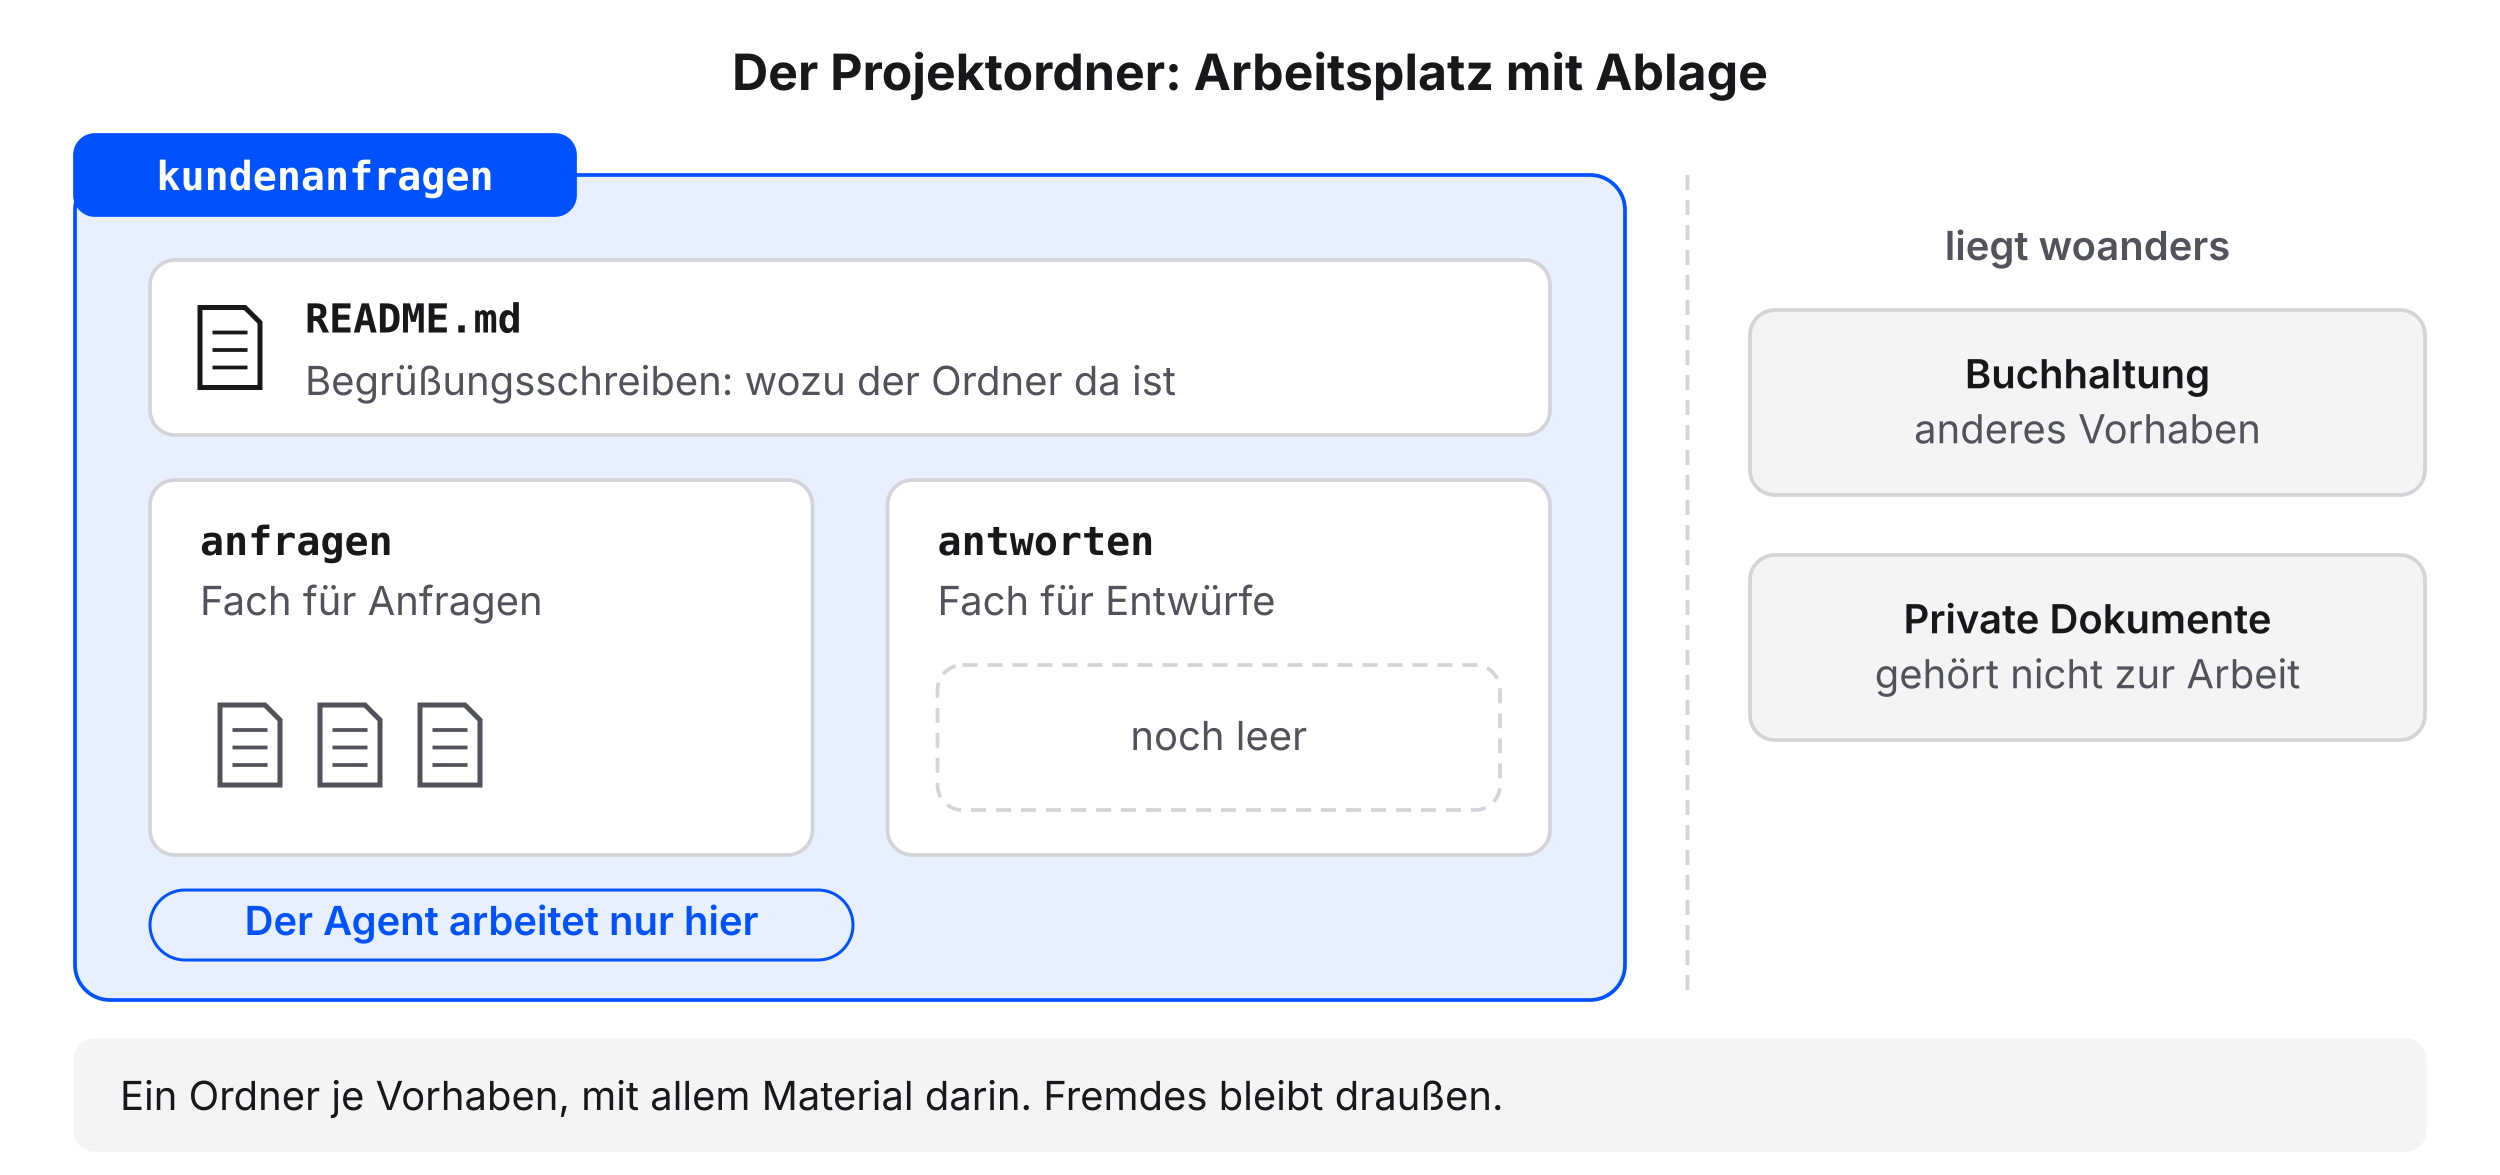
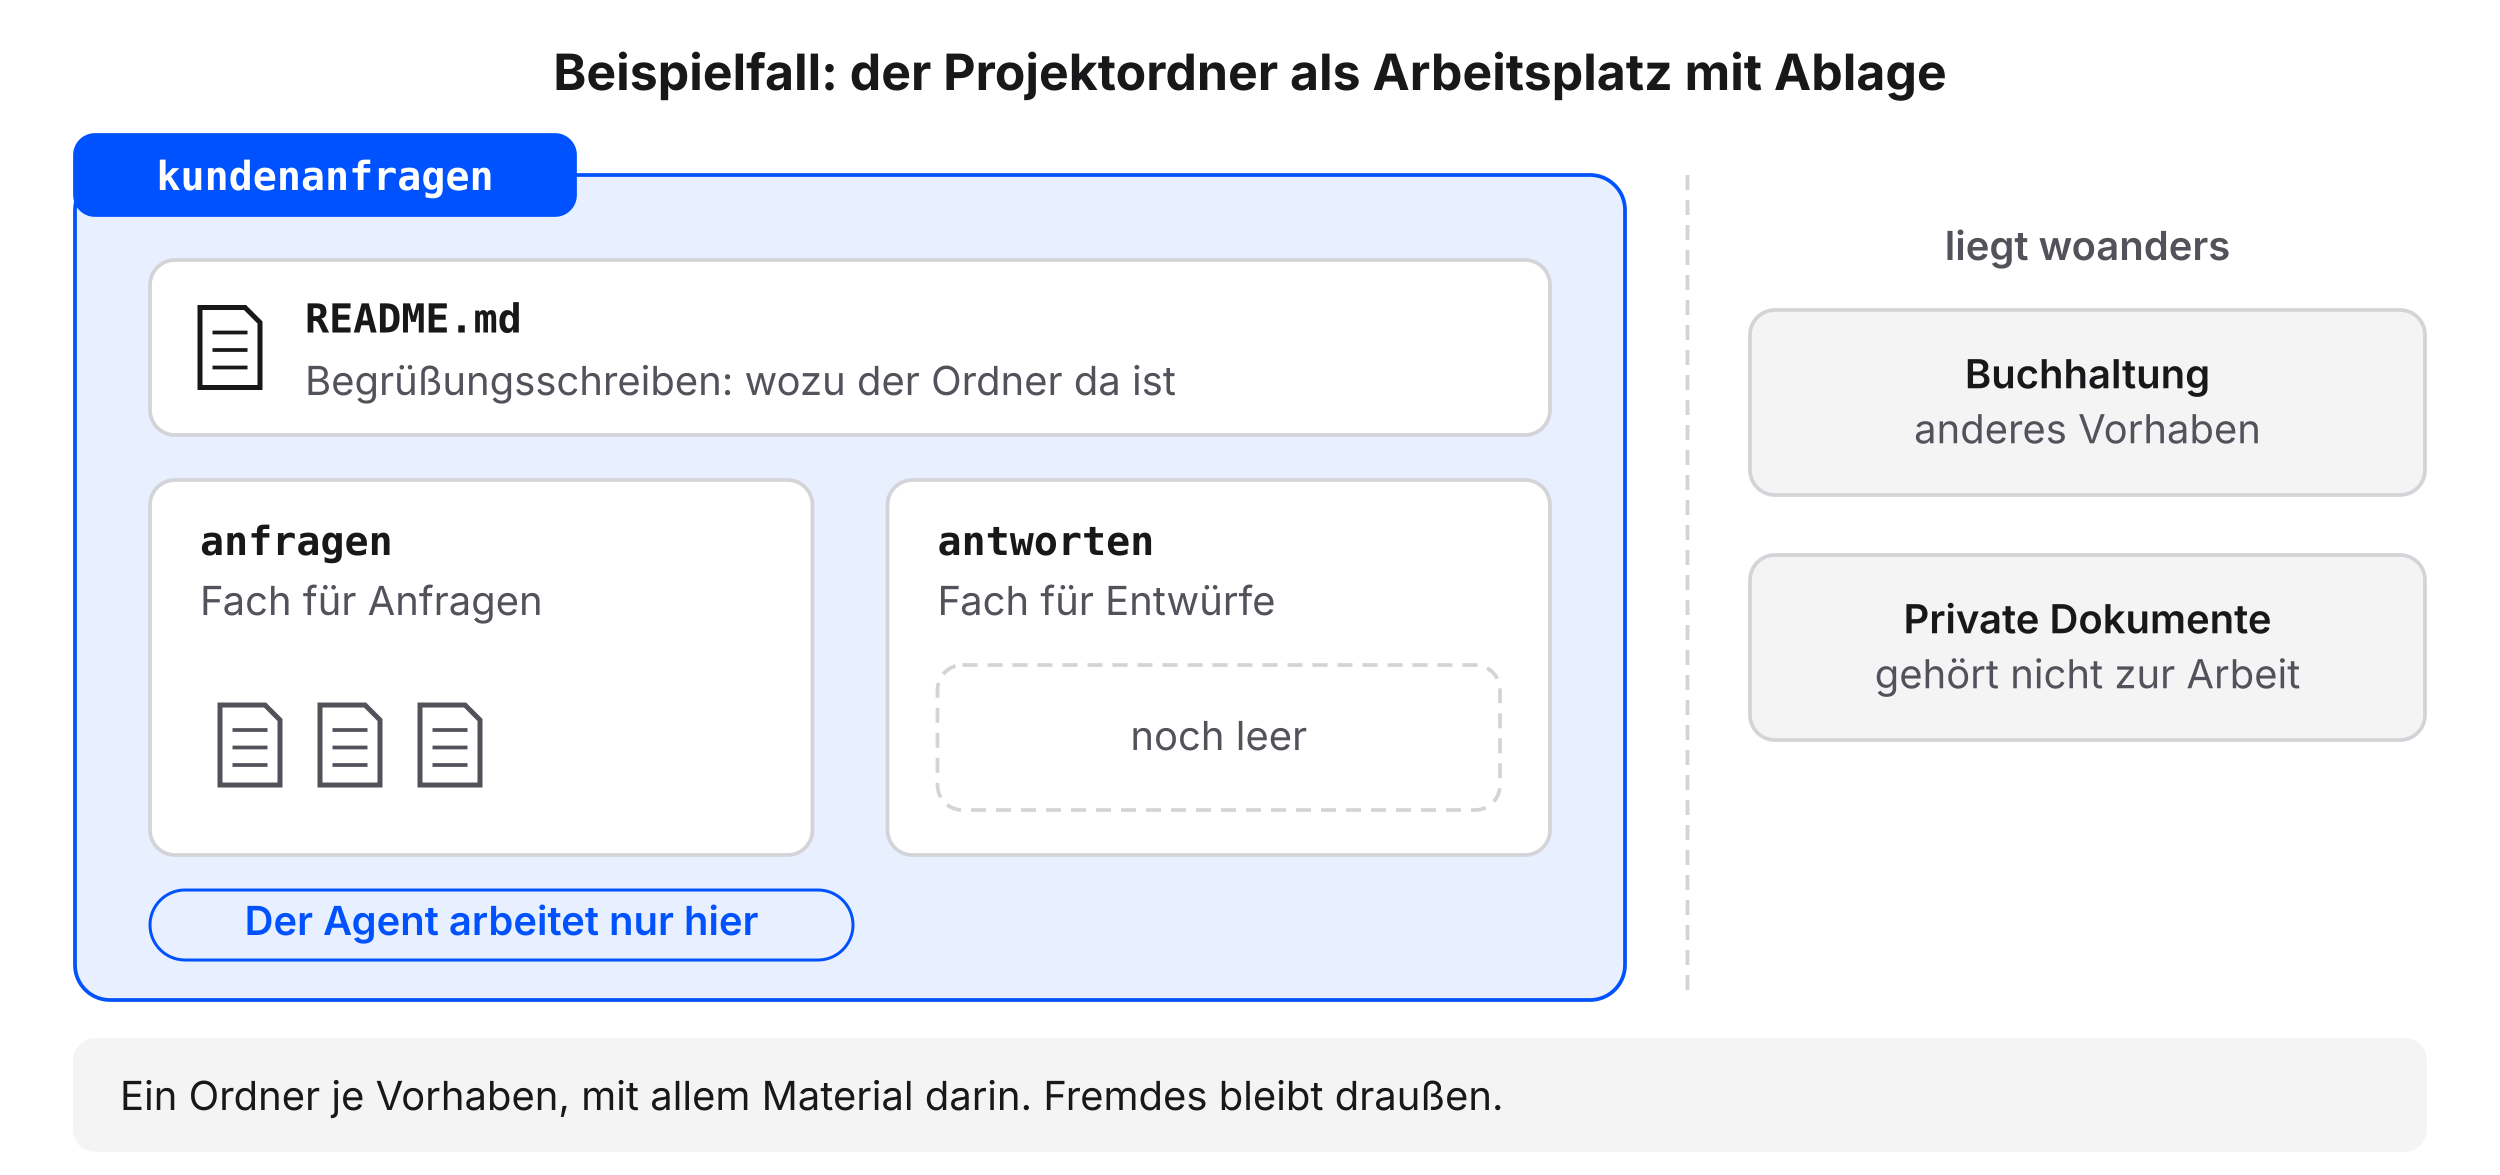
<svg xmlns="http://www.w3.org/2000/svg" viewBox="0 0 1000 470" width="1000" height="470">
  <defs>
    <marker id="a" viewBox="0 0 10 10" refX="9" refY="5" markerWidth="7" markerHeight="7" orient="auto">
      <path d="M0,0 L10,5 L0,10 z" fill="#52525b" />
    </marker>
    <marker id="ab" viewBox="0 0 10 10" refX="9" refY="5" markerWidth="7" markerHeight="7" orient="auto">
      <path d="M0,0 L10,5 L0,10 z" fill="#0052ff" />
    </marker>
  </defs>
  <rect width="1000" height="470" fill="#ffffff" />
-   <text x="500" y="36" font-family="Inter, Helvetica, Arial, sans-serif" font-size="20" font-weight="700" fill="#18181b" text-anchor="middle">Der Projektordner: Arbeitsplatz mit Ablage</text>
+   <text x="500" y="36" font-family="Inter, Helvetica, Arial, sans-serif" font-size="20" font-weight="700" fill="#18181b" text-anchor="middle">Beispielfall: der Projektordner als Arbeitsplatz mit Ablage</text>
  <rect x="30" y="70" width="620" height="330" rx="14" fill="#e8efff" stroke="#0052ff" stroke-width="1.5" />
  <rect x="30" y="54" width="200" height="32" rx="8" fill="#0052ff" stroke="#0052ff" stroke-width="1.5" />
  <text x="130" y="76" font-family="ui-monospace, Menlo, monospace" font-size="16" font-weight="700" fill="#ffffff" text-anchor="middle">kundenanfragen</text>
  <rect x="60" y="104" width="560" height="70" rx="10" fill="#ffffff" stroke="#d4d4d8" stroke-width="1.5" />
  <path d="M80,123 L98,123 L104,129 L104,155 L80,155 Z" stroke="#18181b" stroke-width="2" fill="#ffffff" />
  <line x1="85" y1="133" x2="99" y2="133" stroke="#18181b" stroke-width="1.5" />
  <line x1="85" y1="140" x2="99" y2="140" stroke="#18181b" stroke-width="1.5" />
  <line x1="85" y1="147" x2="99" y2="147" stroke="#18181b" stroke-width="1.5" />
  <text x="122" y="133" font-family="ui-monospace, Menlo, monospace" font-size="16" font-weight="600" fill="#18181b" text-anchor="start">README.md</text>
  <text x="122" y="158" font-family="Inter, Helvetica, Arial, sans-serif" font-size="16" font-weight="400" fill="#52525b" text-anchor="start">Begrüßungsschreiben: wozu der Ordner da ist</text>
  <rect x="60" y="192" width="265" height="150" rx="10" fill="#ffffff" stroke="#d4d4d8" stroke-width="1.5" />
  <text x="80" y="222" font-family="ui-monospace, Menlo, monospace" font-size="16" font-weight="600" fill="#18181b" text-anchor="start">anfragen</text>
  <text x="80" y="246" font-family="Inter, Helvetica, Arial, sans-serif" font-size="16" font-weight="400" fill="#52525b" text-anchor="start">Fach für Anfragen</text>
  <path d="M88,282 L106,282 L112,288 L112,314 L88,314 Z" stroke="#52525b" stroke-width="2" fill="#ffffff" />
  <line x1="93" y1="292" x2="107" y2="292" stroke="#52525b" stroke-width="1.5" />
  <line x1="93" y1="299" x2="107" y2="299" stroke="#52525b" stroke-width="1.5" />
  <line x1="93" y1="306" x2="107" y2="306" stroke="#52525b" stroke-width="1.5" />
  <path d="M128,282 L146,282 L152,288 L152,314 L128,314 Z" stroke="#52525b" stroke-width="2" fill="#ffffff" />
  <line x1="133" y1="292" x2="147" y2="292" stroke="#52525b" stroke-width="1.5" />
  <line x1="133" y1="299" x2="147" y2="299" stroke="#52525b" stroke-width="1.5" />
  <line x1="133" y1="306" x2="147" y2="306" stroke="#52525b" stroke-width="1.5" />
  <path d="M168,282 L186,282 L192,288 L192,314 L168,314 Z" stroke="#52525b" stroke-width="2" fill="#ffffff" />
  <line x1="173" y1="292" x2="187" y2="292" stroke="#52525b" stroke-width="1.5" />
  <line x1="173" y1="299" x2="187" y2="299" stroke="#52525b" stroke-width="1.5" />
  <line x1="173" y1="306" x2="187" y2="306" stroke="#52525b" stroke-width="1.5" />
  <rect x="355" y="192" width="265" height="150" rx="10" fill="#ffffff" stroke="#d4d4d8" stroke-width="1.5" />
  <text x="375" y="222" font-family="ui-monospace, Menlo, monospace" font-size="16" font-weight="600" fill="#18181b" text-anchor="start">antworten</text>
  <text x="375" y="246" font-family="Inter, Helvetica, Arial, sans-serif" font-size="16" font-weight="400" fill="#52525b" text-anchor="start">Fach für Entwürfe</text>
  <rect x="375" y="266" width="225" height="58" rx="10" fill="#ffffff" stroke="#d4d4d8" stroke-width="1.5" stroke-dasharray="6 4" />
  <text x="487.5" y="300" font-family="Inter, Helvetica, Arial, sans-serif" font-size="16" font-weight="400" fill="#52525b" text-anchor="middle">noch leer</text>
  <rect x="60" y="356" width="281.2" height="28" rx="14.0" fill="#e8efff" stroke="#0052ff" stroke-width="1.2" />
  <text x="200.6" y="374" font-family="Inter, Helvetica, Arial, sans-serif" font-size="16" font-weight="600" fill="#0052ff" text-anchor="middle">Der Agent arbeitet nur hier</text>
  <line x1="675" y1="70" x2="675" y2="400" stroke="#d4d4d8" stroke-width="1.5" stroke-dasharray="6 4" />
  <text x="835" y="104" font-family="Inter, Helvetica, Arial, sans-serif" font-size="16" font-weight="600" fill="#52525b" text-anchor="middle">liegt woanders</text>
  <rect x="700" y="124" width="270" height="74" rx="10" fill="#f4f4f5" stroke="#d4d4d8" stroke-width="1.5" />
  <text x="835.0" y="155.3" font-family="Inter, Helvetica, Arial, sans-serif" font-size="16" font-weight="600" fill="#18181b" text-anchor="middle">Buchhaltung</text>
  <text x="835.0" y="177.3" font-family="Inter, Helvetica, Arial, sans-serif" font-size="16" font-weight="400" fill="#52525b" text-anchor="middle">anderes Vorhaben</text>
  <rect x="700" y="222" width="270" height="74" rx="10" fill="#f4f4f5" stroke="#d4d4d8" stroke-width="1.5" />
  <text x="835.0" y="253.3" font-family="Inter, Helvetica, Arial, sans-serif" font-size="16" font-weight="600" fill="#18181b" text-anchor="middle">Private Dokumente</text>
  <text x="835.0" y="275.3" font-family="Inter, Helvetica, Arial, sans-serif" font-size="16" font-weight="400" fill="#52525b" text-anchor="middle">gehört nicht zur Arbeit</text>
  <rect x="30" y="416" width="940" height="44" rx="8" fill="#f4f4f5" stroke="#f4f4f5" stroke-width="1.5" />
  <text x="48" y="444" font-family="Inter, Helvetica, Arial, sans-serif" font-size="16" font-weight="400" fill="#18181b" text-anchor="start">Ein Ordner je Vorhaben, mit allem Material darin. Fremdes bleibt draußen.</text>
</svg>
